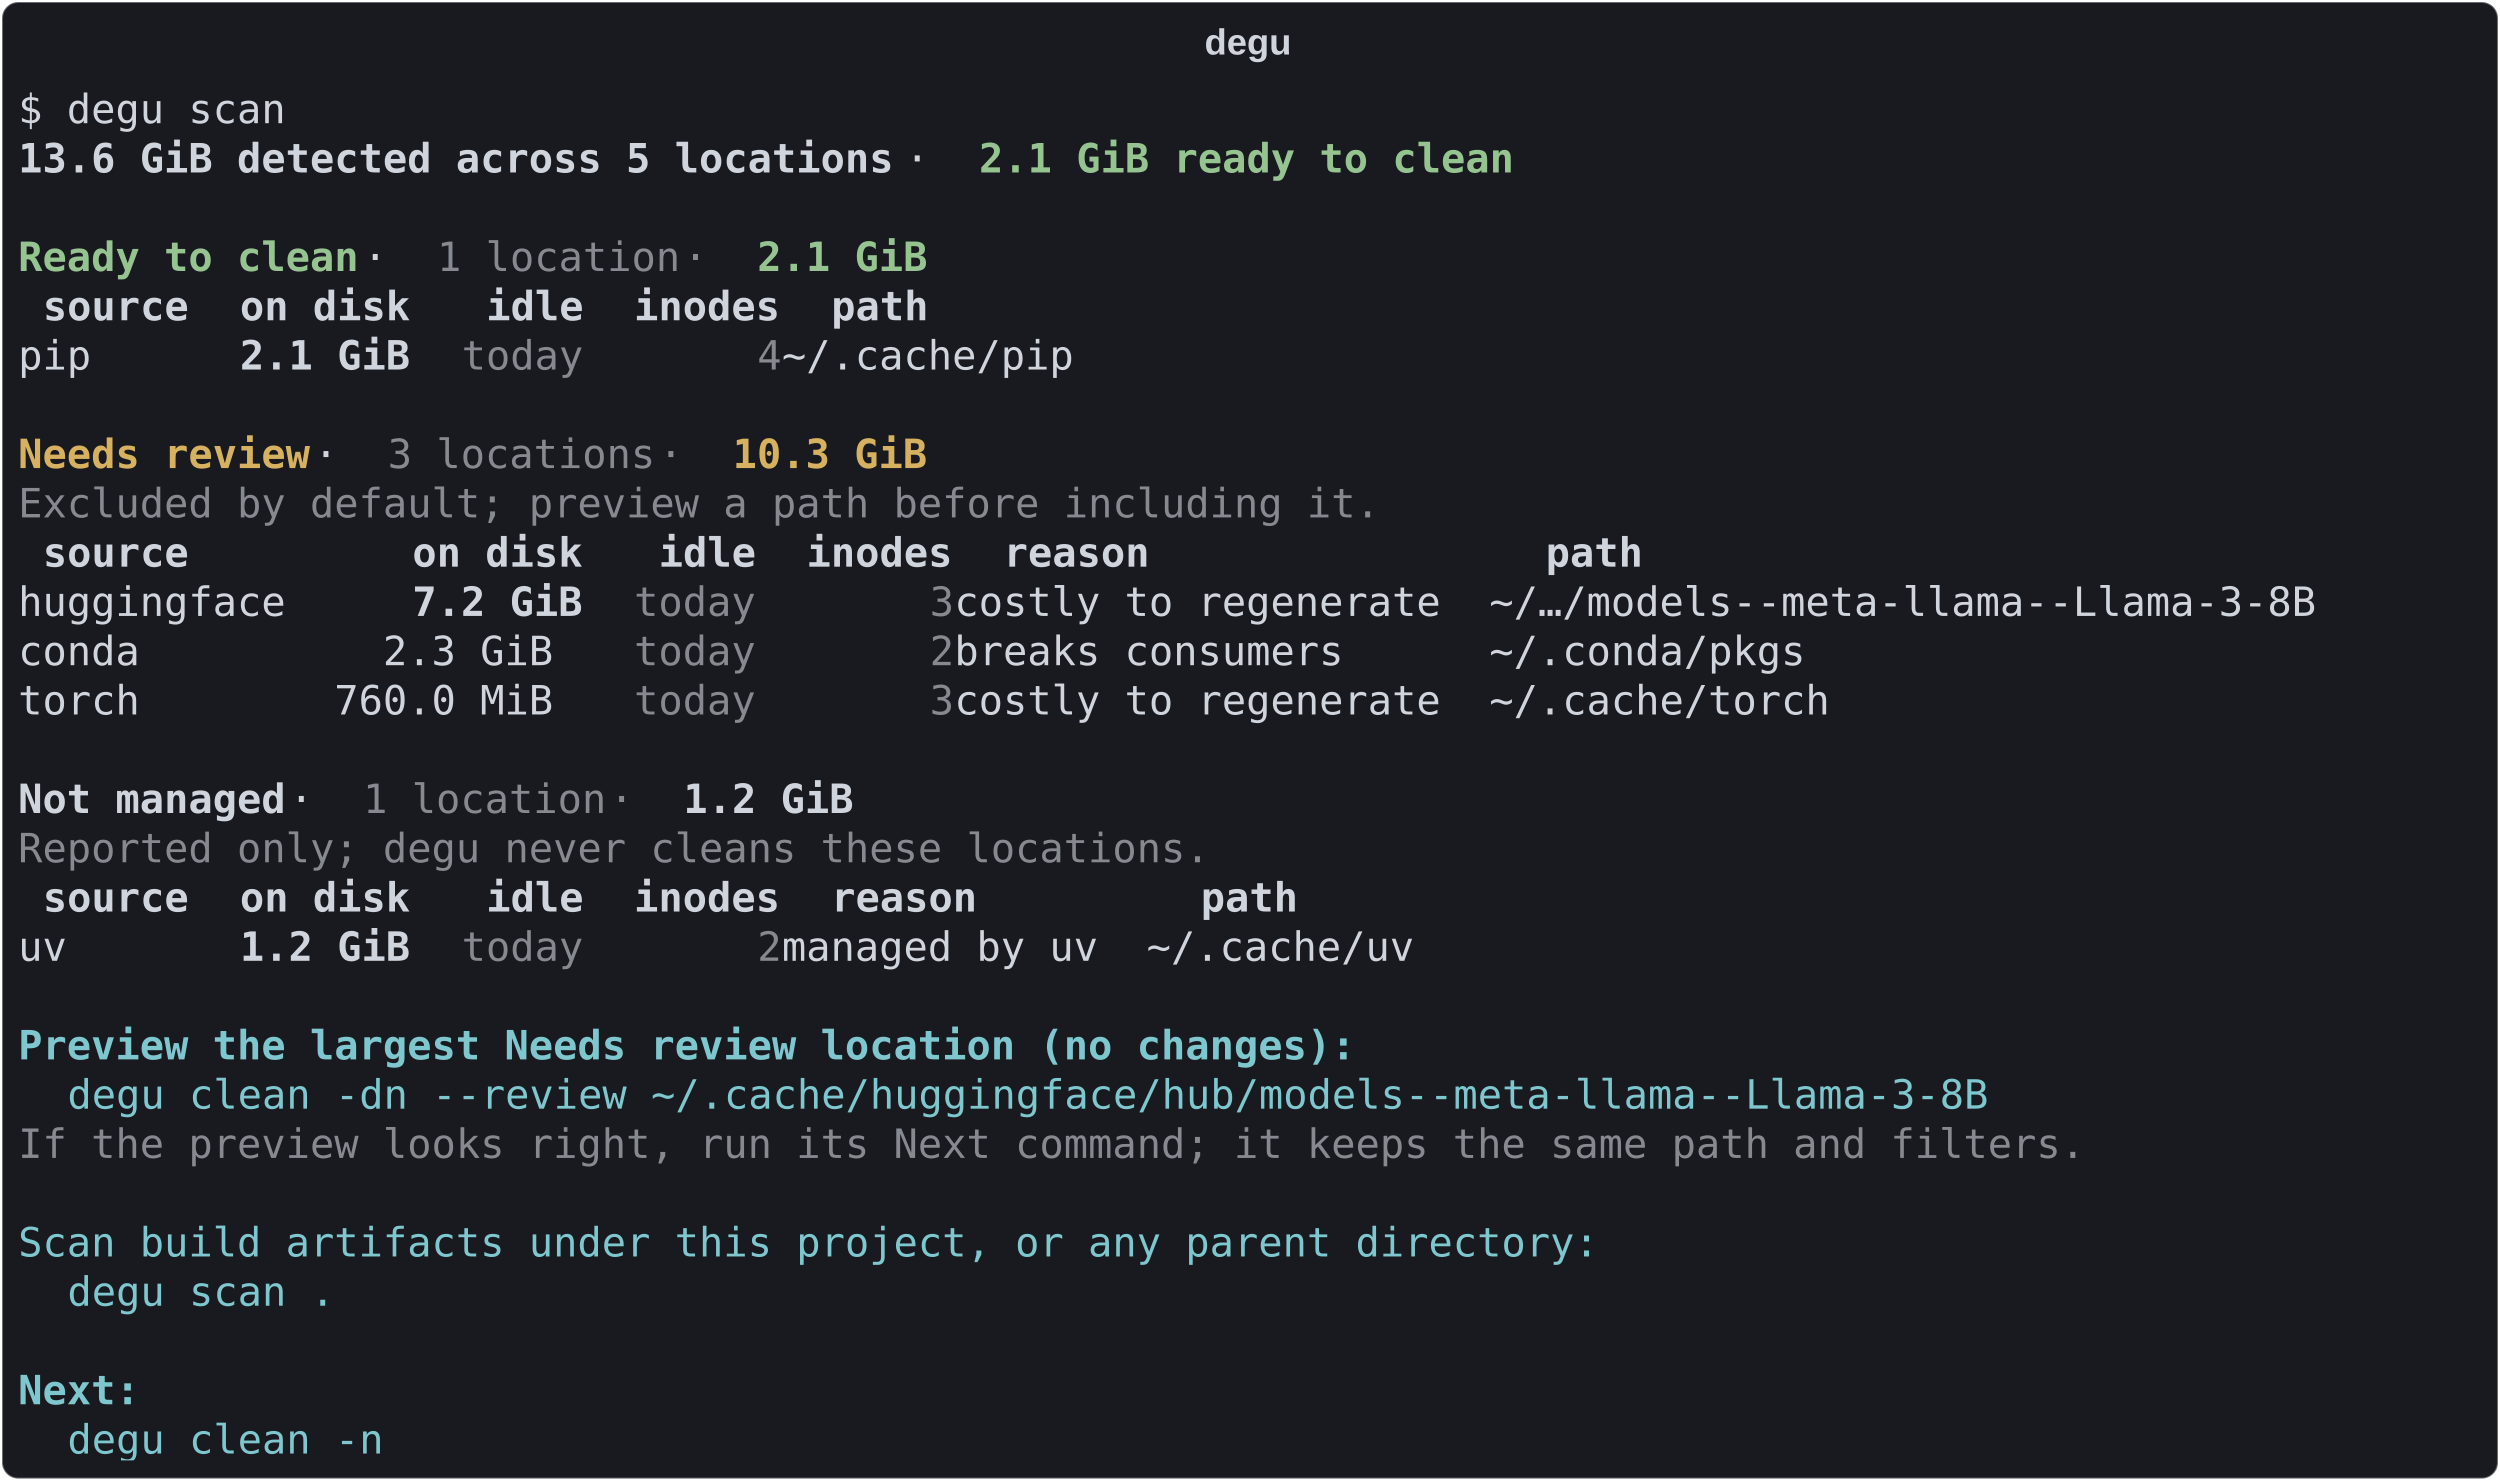
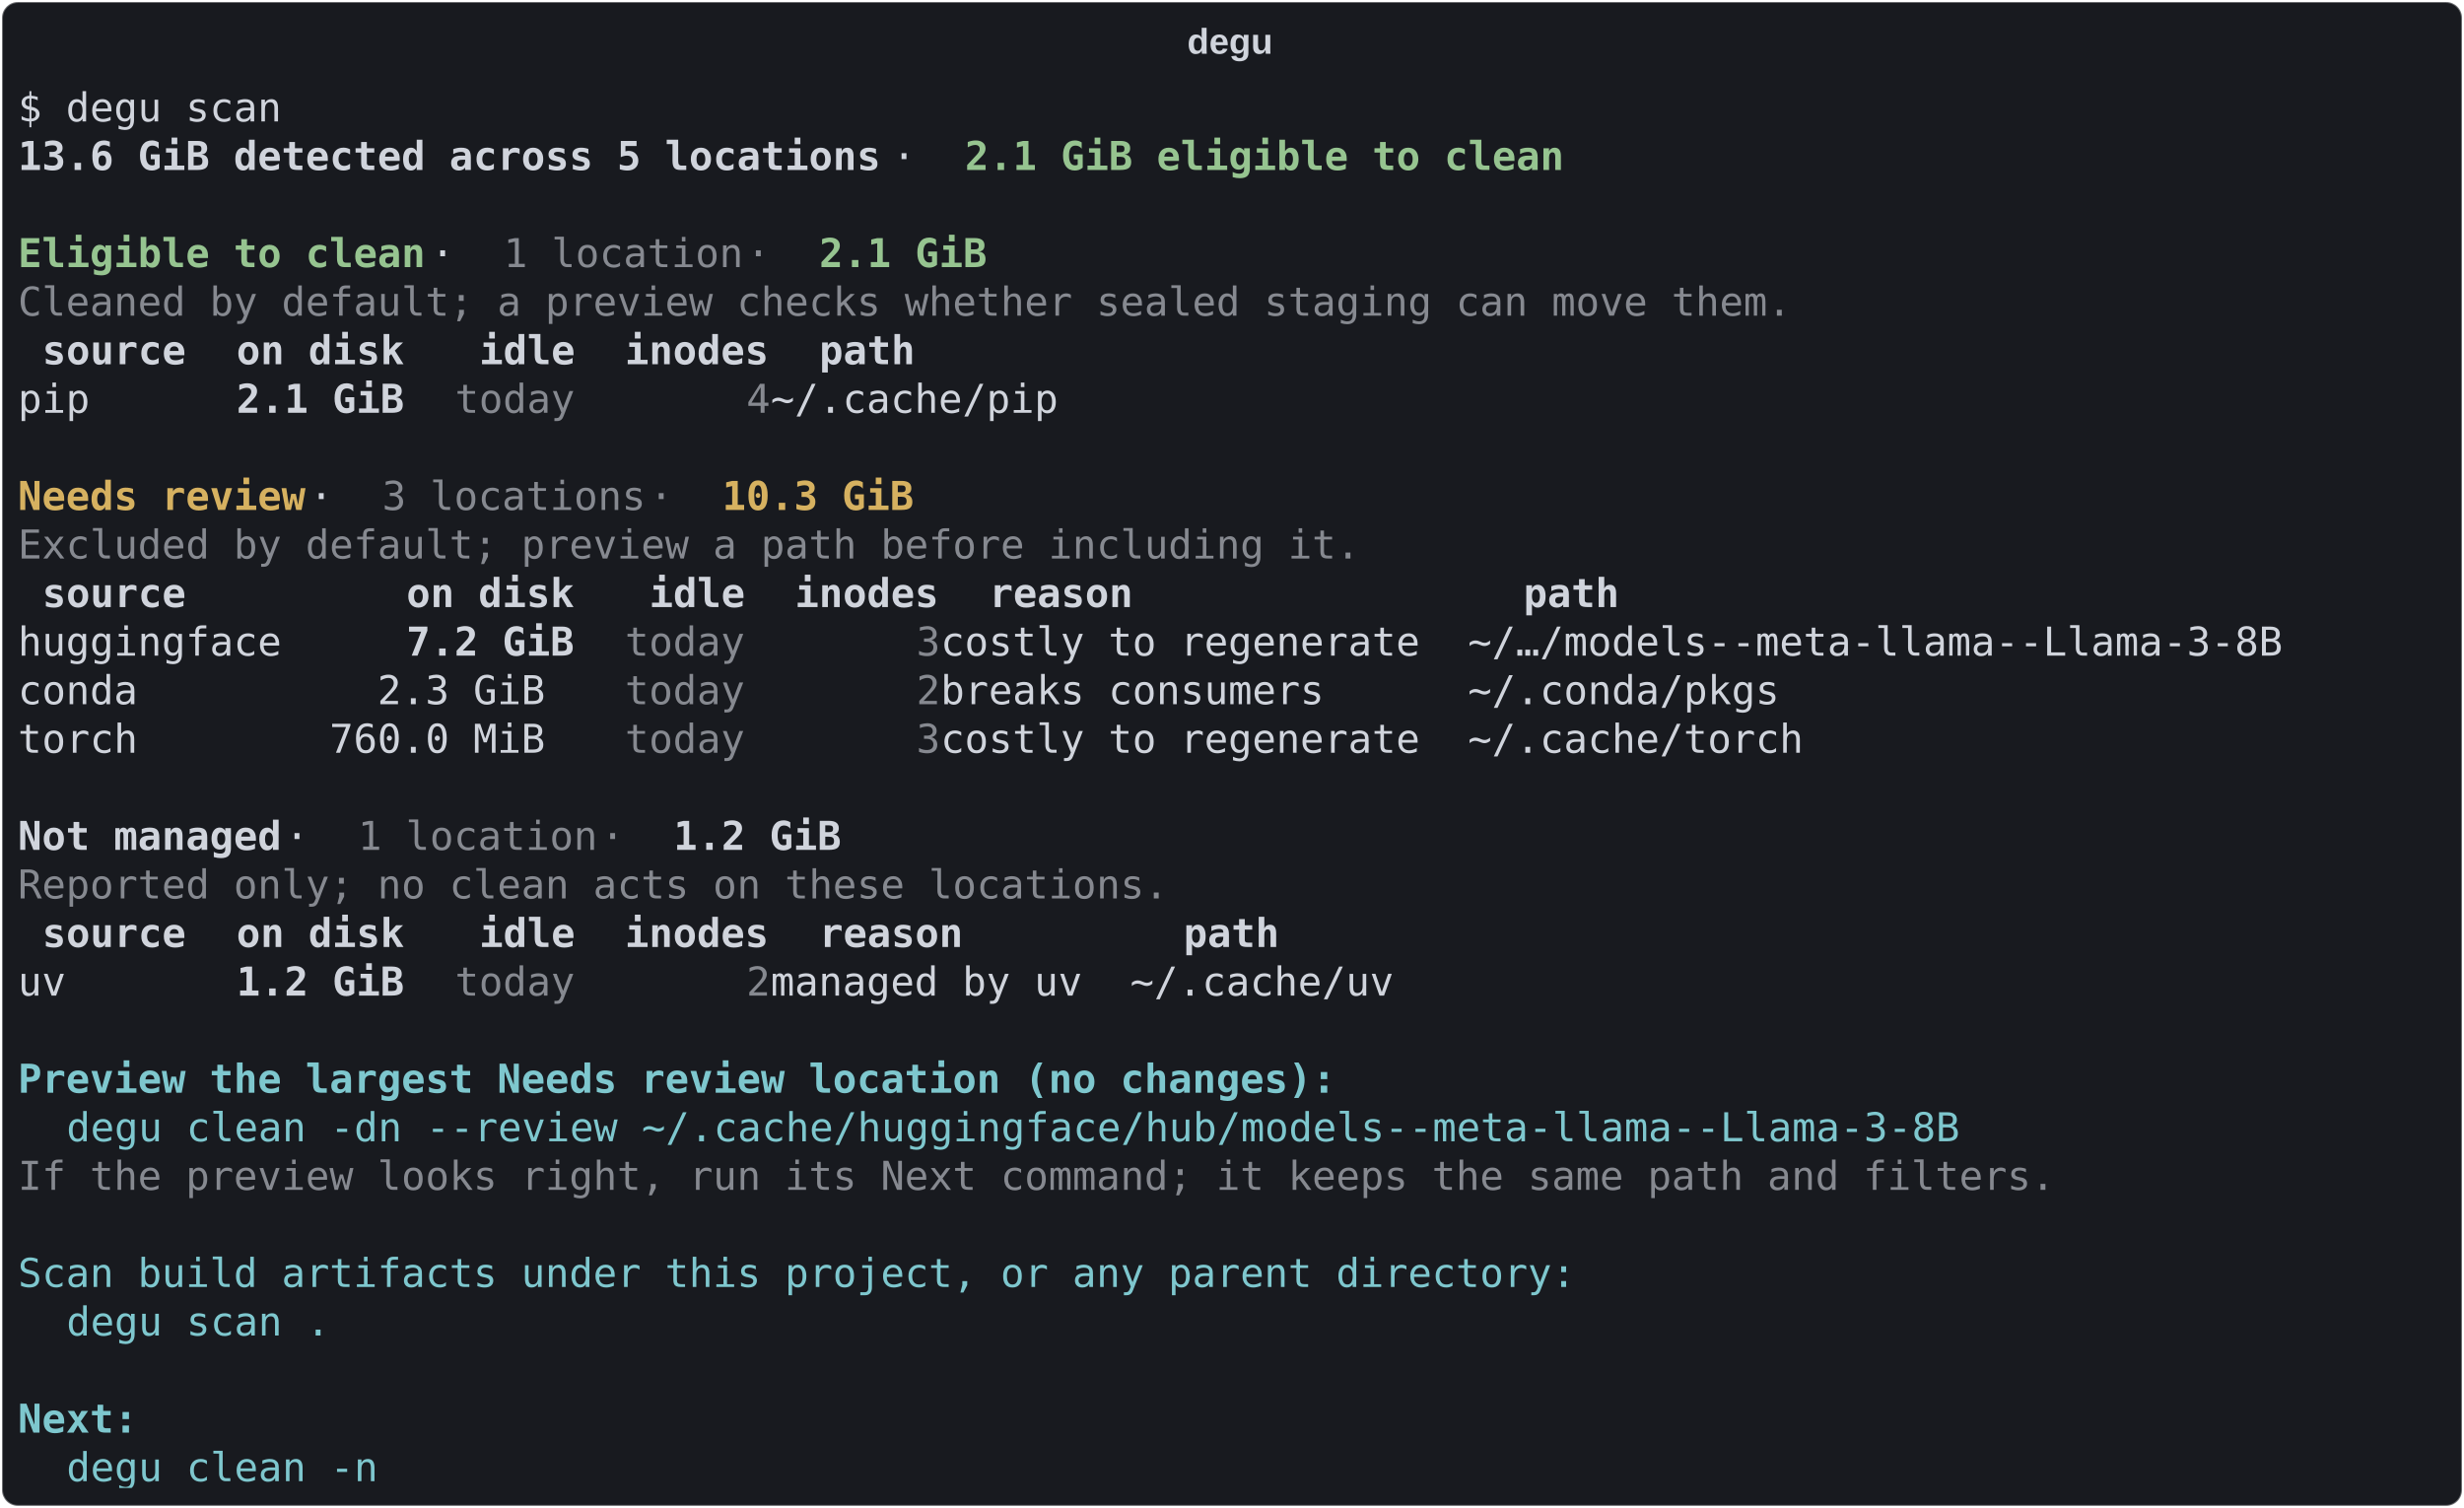
- <svg xmlns="http://www.w3.org/2000/svg" class="rich-terminal" viewBox="0 0 1238 733.2">
+ <svg xmlns="http://www.w3.org/2000/svg" class="rich-terminal" viewBox="0 0 1238 757.6">
  <style>




    .terminal-degu-matrix {
        font-family: "Fira Code", "DejaVu Sans Mono", "SFMono-Regular", Menlo, Consolas, monospace;
        font-size: 20px;
        line-height: 24.4px;
        font-variant-east-asian: full-width;
    }

    .terminal-degu-title {
        font-size: 18px;
        font-weight: bold;
        font-family: arial;
    }

    .terminal-degu-r1 { fill: #d0d4dc }
.terminal-degu-r2 { fill: #d0d4dc;font-weight: bold }
.terminal-degu-r3 { fill: #96c490;font-weight: bold }
.terminal-degu-r4 { fill: #868990 }
.terminal-degu-r5 { fill: #d6b160;font-weight: bold }
.terminal-degu-r6 { fill: #7ec7ce;font-weight: bold }
.terminal-degu-r7 { fill: #7ec7ce }
    </style>
  <defs>
    <clipPath id="terminal-degu-clip-terminal">
-       <rect x="0" y="0" width="1219.0" height="682.2" />
+       <rect x="0" y="0" width="1219.0" height="706.6" />
    </clipPath>
    <clipPath id="terminal-degu-line-0">
      <rect x="0" y="1.5" width="1220" height="24.65" />
    </clipPath>
    <clipPath id="terminal-degu-line-1">
      <rect x="0" y="25.9" width="1220" height="24.65" />
    </clipPath>
    <clipPath id="terminal-degu-line-2">
      <rect x="0" y="50.3" width="1220" height="24.65" />
    </clipPath>
    <clipPath id="terminal-degu-line-3">
      <rect x="0" y="74.7" width="1220" height="24.65" />
    </clipPath>
    <clipPath id="terminal-degu-line-4">
      <rect x="0" y="99.1" width="1220" height="24.65" />
    </clipPath>
    <clipPath id="terminal-degu-line-5">
      <rect x="0" y="123.5" width="1220" height="24.65" />
    </clipPath>
    <clipPath id="terminal-degu-line-6">
      <rect x="0" y="147.9" width="1220" height="24.65" />
    </clipPath>
    <clipPath id="terminal-degu-line-7">
      <rect x="0" y="172.3" width="1220" height="24.65" />
    </clipPath>
    <clipPath id="terminal-degu-line-8">
      <rect x="0" y="196.7" width="1220" height="24.65" />
    </clipPath>
    <clipPath id="terminal-degu-line-9">
      <rect x="0" y="221.1" width="1220" height="24.65" />
    </clipPath>
    <clipPath id="terminal-degu-line-10">
      <rect x="0" y="245.5" width="1220" height="24.65" />
    </clipPath>
    <clipPath id="terminal-degu-line-11">
      <rect x="0" y="269.9" width="1220" height="24.65" />
    </clipPath>
    <clipPath id="terminal-degu-line-12">
      <rect x="0" y="294.3" width="1220" height="24.65" />
    </clipPath>
    <clipPath id="terminal-degu-line-13">
      <rect x="0" y="318.7" width="1220" height="24.65" />
    </clipPath>
    <clipPath id="terminal-degu-line-14">
      <rect x="0" y="343.1" width="1220" height="24.65" />
    </clipPath>
    <clipPath id="terminal-degu-line-15">
      <rect x="0" y="367.5" width="1220" height="24.65" />
    </clipPath>
    <clipPath id="terminal-degu-line-16">
      <rect x="0" y="391.9" width="1220" height="24.65" />
    </clipPath>
    <clipPath id="terminal-degu-line-17">
      <rect x="0" y="416.3" width="1220" height="24.65" />
    </clipPath>
    <clipPath id="terminal-degu-line-18">
      <rect x="0" y="440.7" width="1220" height="24.65" />
    </clipPath>
    <clipPath id="terminal-degu-line-19">
      <rect x="0" y="465.1" width="1220" height="24.65" />
    </clipPath>
    <clipPath id="terminal-degu-line-20">
      <rect x="0" y="489.5" width="1220" height="24.65" />
    </clipPath>
    <clipPath id="terminal-degu-line-21">
      <rect x="0" y="513.9" width="1220" height="24.65" />
    </clipPath>
    <clipPath id="terminal-degu-line-22">
      <rect x="0" y="538.3" width="1220" height="24.65" />
    </clipPath>
    <clipPath id="terminal-degu-line-23">
      <rect x="0" y="562.7" width="1220" height="24.65" />
    </clipPath>
    <clipPath id="terminal-degu-line-24">
      <rect x="0" y="587.1" width="1220" height="24.65" />
    </clipPath>
    <clipPath id="terminal-degu-line-25">
      <rect x="0" y="611.5" width="1220" height="24.65" />
    </clipPath>
    <clipPath id="terminal-degu-line-26">
      <rect x="0" y="635.9" width="1220" height="24.65" />
    </clipPath>
+     <clipPath id="terminal-degu-line-27">
+       <rect x="0" y="660.3" width="1220" height="24.65" />
+     </clipPath>
  </defs>
-   <rect fill="#181a1f" stroke="rgba(255,255,255,0.35)" stroke-width="1" x="1" y="1" width="1236" height="731.2" rx="8" />
+   <rect fill="#181a1f" stroke="rgba(255,255,255,0.35)" stroke-width="1" x="1" y="1" width="1236" height="755.6" rx="8" />
  <text class="terminal-degu-title" fill="#d0d4dc" text-anchor="middle" x="618" y="27">degu</text>
  <g transform="translate(26,22)">
            </g>
  <g transform="translate(9, 41)" clip-path="url(#terminal-degu-clip-terminal)">
    <g class="terminal-degu-matrix">
      <text class="terminal-degu-r1" x="0" y="20" textLength="134.2" clip-path="url(#terminal-degu-line-0)">$ degu scan</text>
      <text class="terminal-degu-r1" x="1220" y="20" textLength="12.2" clip-path="url(#terminal-degu-line-0)">
</text>
      <text class="terminal-degu-r2" x="0" y="44.4" textLength="439.2" clip-path="url(#terminal-degu-line-1)">13.6 GiB detected across 5 locations</text>
      <text class="terminal-degu-r1" x="439.2" y="44.4" textLength="36.6" clip-path="url(#terminal-degu-line-1)"> · </text>
-       <text class="terminal-degu-r3" x="475.8" y="44.4" textLength="268.4" clip-path="url(#terminal-degu-line-1)">2.1 GiB ready to clean</text>
+       <text class="terminal-degu-r3" x="475.8" y="44.4" textLength="305" clip-path="url(#terminal-degu-line-1)">2.1 GiB eligible to clean</text>
      <text class="terminal-degu-r1" x="1220" y="44.4" textLength="12.2" clip-path="url(#terminal-degu-line-1)">
</text>
      <text class="terminal-degu-r1" x="1220" y="68.8" textLength="12.2" clip-path="url(#terminal-degu-line-2)">
</text>
-       <text class="terminal-degu-r3" x="0" y="93.2" textLength="170.8" clip-path="url(#terminal-degu-line-3)">Ready to clean</text>
-       <text class="terminal-degu-r1" x="170.8" y="93.2" textLength="36.6" clip-path="url(#terminal-degu-line-3)"> · </text>
-       <text class="terminal-degu-r4" x="207.4" y="93.2" textLength="122" clip-path="url(#terminal-degu-line-3)">1 location</text>
-       <text class="terminal-degu-r4" x="329.4" y="93.2" textLength="36.6" clip-path="url(#terminal-degu-line-3)"> · </text>
-       <text class="terminal-degu-r3" x="366" y="93.2" textLength="85.4" clip-path="url(#terminal-degu-line-3)">2.1 GiB</text>
+       <text class="terminal-degu-r3" x="0" y="93.2" textLength="207.4" clip-path="url(#terminal-degu-line-3)">Eligible to clean</text>
+       <text class="terminal-degu-r1" x="207.4" y="93.2" textLength="36.6" clip-path="url(#terminal-degu-line-3)"> · </text>
+       <text class="terminal-degu-r4" x="244" y="93.2" textLength="122" clip-path="url(#terminal-degu-line-3)">1 location</text>
+       <text class="terminal-degu-r4" x="366" y="93.2" textLength="36.6" clip-path="url(#terminal-degu-line-3)"> · </text>
+       <text class="terminal-degu-r3" x="402.6" y="93.2" textLength="85.4" clip-path="url(#terminal-degu-line-3)">2.1 GiB</text>
      <text class="terminal-degu-r1" x="1220" y="93.2" textLength="12.2" clip-path="url(#terminal-degu-line-3)">
</text>
-       <text class="terminal-degu-r2" x="12.2" y="117.6" textLength="73.2" clip-path="url(#terminal-degu-line-4)">source</text>
-       <text class="terminal-degu-r2" x="109.8" y="117.6" textLength="85.4" clip-path="url(#terminal-degu-line-4)">on disk</text>
-       <text class="terminal-degu-r2" x="231.8" y="117.6" textLength="48.8" clip-path="url(#terminal-degu-line-4)">idle</text>
-       <text class="terminal-degu-r2" x="305" y="117.6" textLength="73.2" clip-path="url(#terminal-degu-line-4)">inodes</text>
-       <text class="terminal-degu-r2" x="402.6" y="117.6" textLength="48.8" clip-path="url(#terminal-degu-line-4)">path</text>
+       <text class="terminal-degu-r4" x="0" y="117.6" textLength="902.8" clip-path="url(#terminal-degu-line-4)">Cleaned by default; a preview checks whether sealed staging can move them.</text>
      <text class="terminal-degu-r1" x="1220" y="117.6" textLength="12.2" clip-path="url(#terminal-degu-line-4)">
</text>
-       <text class="terminal-degu-r1" x="0" y="142" textLength="109.8" clip-path="url(#terminal-degu-line-5)"> pip     </text>
-       <text class="terminal-degu-r2" x="109.8" y="142" textLength="85.4" clip-path="url(#terminal-degu-line-5)">2.1 GiB</text>
-       <text class="terminal-degu-r4" x="219.6" y="142" textLength="61" clip-path="url(#terminal-degu-line-5)">today</text>
-       <text class="terminal-degu-r4" x="366" y="142" textLength="12.2" clip-path="url(#terminal-degu-line-5)">4</text>
-       <text class="terminal-degu-r1" x="378.2" y="142" textLength="170.8" clip-path="url(#terminal-degu-line-5)">  ~/.cache/pip</text>
+       <text class="terminal-degu-r2" x="12.2" y="142" textLength="73.2" clip-path="url(#terminal-degu-line-5)">source</text>
+       <text class="terminal-degu-r2" x="109.8" y="142" textLength="85.4" clip-path="url(#terminal-degu-line-5)">on disk</text>
+       <text class="terminal-degu-r2" x="231.8" y="142" textLength="48.8" clip-path="url(#terminal-degu-line-5)">idle</text>
+       <text class="terminal-degu-r2" x="305" y="142" textLength="73.2" clip-path="url(#terminal-degu-line-5)">inodes</text>
+       <text class="terminal-degu-r2" x="402.6" y="142" textLength="48.8" clip-path="url(#terminal-degu-line-5)">path</text>
      <text class="terminal-degu-r1" x="1220" y="142" textLength="12.2" clip-path="url(#terminal-degu-line-5)">
</text>
+       <text class="terminal-degu-r1" x="0" y="166.4" textLength="109.8" clip-path="url(#terminal-degu-line-6)"> pip     </text>
+       <text class="terminal-degu-r2" x="109.8" y="166.4" textLength="85.4" clip-path="url(#terminal-degu-line-6)">2.1 GiB</text>
+       <text class="terminal-degu-r4" x="219.6" y="166.4" textLength="61" clip-path="url(#terminal-degu-line-6)">today</text>
+       <text class="terminal-degu-r4" x="366" y="166.4" textLength="12.2" clip-path="url(#terminal-degu-line-6)">4</text>
+       <text class="terminal-degu-r1" x="378.2" y="166.4" textLength="170.8" clip-path="url(#terminal-degu-line-6)">  ~/.cache/pip</text>
      <text class="terminal-degu-r1" x="1220" y="166.4" textLength="12.2" clip-path="url(#terminal-degu-line-6)">
</text>
-       <text class="terminal-degu-r5" x="0" y="190.8" textLength="146.4" clip-path="url(#terminal-degu-line-7)">Needs review</text>
-       <text class="terminal-degu-r1" x="146.4" y="190.8" textLength="36.6" clip-path="url(#terminal-degu-line-7)"> · </text>
-       <text class="terminal-degu-r4" x="183" y="190.8" textLength="134.2" clip-path="url(#terminal-degu-line-7)">3 locations</text>
-       <text class="terminal-degu-r4" x="317.2" y="190.8" textLength="36.6" clip-path="url(#terminal-degu-line-7)"> · </text>
-       <text class="terminal-degu-r5" x="353.8" y="190.8" textLength="97.6" clip-path="url(#terminal-degu-line-7)">10.3 GiB</text>
      <text class="terminal-degu-r1" x="1220" y="190.8" textLength="12.2" clip-path="url(#terminal-degu-line-7)">
</text>
-       <text class="terminal-degu-r4" x="0" y="215.2" textLength="683.2" clip-path="url(#terminal-degu-line-8)">Excluded by default; preview a path before including it.</text>
+       <text class="terminal-degu-r5" x="0" y="215.2" textLength="146.4" clip-path="url(#terminal-degu-line-8)">Needs review</text>
+       <text class="terminal-degu-r1" x="146.4" y="215.2" textLength="36.6" clip-path="url(#terminal-degu-line-8)"> · </text>
+       <text class="terminal-degu-r4" x="183" y="215.2" textLength="134.2" clip-path="url(#terminal-degu-line-8)">3 locations</text>
+       <text class="terminal-degu-r4" x="317.2" y="215.2" textLength="36.6" clip-path="url(#terminal-degu-line-8)"> · </text>
+       <text class="terminal-degu-r5" x="353.8" y="215.2" textLength="97.6" clip-path="url(#terminal-degu-line-8)">10.3 GiB</text>
      <text class="terminal-degu-r1" x="1220" y="215.2" textLength="12.2" clip-path="url(#terminal-degu-line-8)">
</text>
-       <text class="terminal-degu-r2" x="12.2" y="239.6" textLength="73.2" clip-path="url(#terminal-degu-line-9)">source</text>
-       <text class="terminal-degu-r2" x="195.2" y="239.6" textLength="85.4" clip-path="url(#terminal-degu-line-9)">on disk</text>
-       <text class="terminal-degu-r2" x="317.2" y="239.6" textLength="48.8" clip-path="url(#terminal-degu-line-9)">idle</text>
-       <text class="terminal-degu-r2" x="390.4" y="239.6" textLength="73.2" clip-path="url(#terminal-degu-line-9)">inodes</text>
-       <text class="terminal-degu-r2" x="488" y="239.6" textLength="73.2" clip-path="url(#terminal-degu-line-9)">reason</text>
-       <text class="terminal-degu-r2" x="756.4" y="239.6" textLength="48.8" clip-path="url(#terminal-degu-line-9)">path</text>
+       <text class="terminal-degu-r4" x="0" y="239.6" textLength="683.2" clip-path="url(#terminal-degu-line-9)">Excluded by default; preview a path before including it.</text>
      <text class="terminal-degu-r1" x="1220" y="239.6" textLength="12.2" clip-path="url(#terminal-degu-line-9)">
</text>
-       <text class="terminal-degu-r1" x="0" y="264" textLength="195.2" clip-path="url(#terminal-degu-line-10)"> huggingface    </text>
-       <text class="terminal-degu-r2" x="195.2" y="264" textLength="85.4" clip-path="url(#terminal-degu-line-10)">7.2 GiB</text>
-       <text class="terminal-degu-r4" x="305" y="264" textLength="61" clip-path="url(#terminal-degu-line-10)">today</text>
-       <text class="terminal-degu-r4" x="451.4" y="264" textLength="12.2" clip-path="url(#terminal-degu-line-10)">3</text>
-       <text class="terminal-degu-r1" x="463.6" y="264" textLength="707.6" clip-path="url(#terminal-degu-line-10)">  costly to regenerate  ~/…/models--meta-llama--Llama-3-8B</text>
+       <text class="terminal-degu-r2" x="12.2" y="264" textLength="73.2" clip-path="url(#terminal-degu-line-10)">source</text>
+       <text class="terminal-degu-r2" x="195.2" y="264" textLength="85.4" clip-path="url(#terminal-degu-line-10)">on disk</text>
+       <text class="terminal-degu-r2" x="317.2" y="264" textLength="48.8" clip-path="url(#terminal-degu-line-10)">idle</text>
+       <text class="terminal-degu-r2" x="390.4" y="264" textLength="73.2" clip-path="url(#terminal-degu-line-10)">inodes</text>
+       <text class="terminal-degu-r2" x="488" y="264" textLength="73.2" clip-path="url(#terminal-degu-line-10)">reason</text>
+       <text class="terminal-degu-r2" x="756.4" y="264" textLength="48.8" clip-path="url(#terminal-degu-line-10)">path</text>
      <text class="terminal-degu-r1" x="1220" y="264" textLength="12.2" clip-path="url(#terminal-degu-line-10)">
</text>
-       <text class="terminal-degu-r1" x="0" y="288.4" textLength="305" clip-path="url(#terminal-degu-line-11)"> conda          2.3 GiB  </text>
+       <text class="terminal-degu-r1" x="0" y="288.4" textLength="195.2" clip-path="url(#terminal-degu-line-11)"> huggingface    </text>
+       <text class="terminal-degu-r2" x="195.2" y="288.4" textLength="85.4" clip-path="url(#terminal-degu-line-11)">7.2 GiB</text>
      <text class="terminal-degu-r4" x="305" y="288.4" textLength="61" clip-path="url(#terminal-degu-line-11)">today</text>
-       <text class="terminal-degu-r4" x="451.4" y="288.4" textLength="12.2" clip-path="url(#terminal-degu-line-11)">2</text>
-       <text class="terminal-degu-r1" x="463.6" y="288.4" textLength="451.4" clip-path="url(#terminal-degu-line-11)">  breaks consumers      ~/.conda/pkgs</text>
+       <text class="terminal-degu-r4" x="451.4" y="288.4" textLength="12.2" clip-path="url(#terminal-degu-line-11)">3</text>
+       <text class="terminal-degu-r1" x="463.6" y="288.4" textLength="707.6" clip-path="url(#terminal-degu-line-11)">  costly to regenerate  ~/…/models--meta-llama--Llama-3-8B</text>
      <text class="terminal-degu-r1" x="1220" y="288.4" textLength="12.2" clip-path="url(#terminal-degu-line-11)">
</text>
-       <text class="terminal-degu-r1" x="0" y="312.8" textLength="305" clip-path="url(#terminal-degu-line-12)"> torch        760.0 MiB  </text>
+       <text class="terminal-degu-r1" x="0" y="312.8" textLength="305" clip-path="url(#terminal-degu-line-12)"> conda          2.3 GiB  </text>
      <text class="terminal-degu-r4" x="305" y="312.8" textLength="61" clip-path="url(#terminal-degu-line-12)">today</text>
-       <text class="terminal-degu-r4" x="451.4" y="312.8" textLength="12.2" clip-path="url(#terminal-degu-line-12)">3</text>
-       <text class="terminal-degu-r1" x="463.6" y="312.8" textLength="463.6" clip-path="url(#terminal-degu-line-12)">  costly to regenerate  ~/.cache/torch</text>
+       <text class="terminal-degu-r4" x="451.4" y="312.8" textLength="12.2" clip-path="url(#terminal-degu-line-12)">2</text>
+       <text class="terminal-degu-r1" x="463.6" y="312.8" textLength="451.4" clip-path="url(#terminal-degu-line-12)">  breaks consumers      ~/.conda/pkgs</text>
      <text class="terminal-degu-r1" x="1220" y="312.8" textLength="12.2" clip-path="url(#terminal-degu-line-12)">
</text>
+       <text class="terminal-degu-r1" x="0" y="337.2" textLength="305" clip-path="url(#terminal-degu-line-13)"> torch        760.0 MiB  </text>
+       <text class="terminal-degu-r4" x="305" y="337.2" textLength="61" clip-path="url(#terminal-degu-line-13)">today</text>
+       <text class="terminal-degu-r4" x="451.4" y="337.2" textLength="12.2" clip-path="url(#terminal-degu-line-13)">3</text>
+       <text class="terminal-degu-r1" x="463.6" y="337.2" textLength="463.6" clip-path="url(#terminal-degu-line-13)">  costly to regenerate  ~/.cache/torch</text>
      <text class="terminal-degu-r1" x="1220" y="337.2" textLength="12.2" clip-path="url(#terminal-degu-line-13)">
</text>
-       <text class="terminal-degu-r2" x="0" y="361.6" textLength="134.2" clip-path="url(#terminal-degu-line-14)">Not managed</text>
-       <text class="terminal-degu-r1" x="134.2" y="361.6" textLength="36.6" clip-path="url(#terminal-degu-line-14)"> · </text>
-       <text class="terminal-degu-r4" x="170.8" y="361.6" textLength="122" clip-path="url(#terminal-degu-line-14)">1 location</text>
-       <text class="terminal-degu-r4" x="292.8" y="361.6" textLength="36.6" clip-path="url(#terminal-degu-line-14)"> · </text>
-       <text class="terminal-degu-r2" x="329.4" y="361.6" textLength="85.4" clip-path="url(#terminal-degu-line-14)">1.2 GiB</text>
      <text class="terminal-degu-r1" x="1220" y="361.6" textLength="12.2" clip-path="url(#terminal-degu-line-14)">
</text>
-       <text class="terminal-degu-r4" x="0" y="386" textLength="597.8" clip-path="url(#terminal-degu-line-15)">Reported only; degu never cleans these locations.</text>
+       <text class="terminal-degu-r2" x="0" y="386" textLength="134.2" clip-path="url(#terminal-degu-line-15)">Not managed</text>
+       <text class="terminal-degu-r1" x="134.2" y="386" textLength="36.6" clip-path="url(#terminal-degu-line-15)"> · </text>
+       <text class="terminal-degu-r4" x="170.8" y="386" textLength="122" clip-path="url(#terminal-degu-line-15)">1 location</text>
+       <text class="terminal-degu-r4" x="292.8" y="386" textLength="36.6" clip-path="url(#terminal-degu-line-15)"> · </text>
+       <text class="terminal-degu-r2" x="329.4" y="386" textLength="85.4" clip-path="url(#terminal-degu-line-15)">1.2 GiB</text>
      <text class="terminal-degu-r1" x="1220" y="386" textLength="12.2" clip-path="url(#terminal-degu-line-15)">
</text>
-       <text class="terminal-degu-r2" x="12.2" y="410.4" textLength="73.2" clip-path="url(#terminal-degu-line-16)">source</text>
-       <text class="terminal-degu-r2" x="109.8" y="410.4" textLength="85.4" clip-path="url(#terminal-degu-line-16)">on disk</text>
-       <text class="terminal-degu-r2" x="231.8" y="410.4" textLength="48.8" clip-path="url(#terminal-degu-line-16)">idle</text>
-       <text class="terminal-degu-r2" x="305" y="410.4" textLength="73.2" clip-path="url(#terminal-degu-line-16)">inodes</text>
-       <text class="terminal-degu-r2" x="402.6" y="410.4" textLength="73.2" clip-path="url(#terminal-degu-line-16)">reason</text>
-       <text class="terminal-degu-r2" x="585.6" y="410.4" textLength="48.8" clip-path="url(#terminal-degu-line-16)">path</text>
+       <text class="terminal-degu-r4" x="0" y="410.4" textLength="585.6" clip-path="url(#terminal-degu-line-16)">Reported only; no clean acts on these locations.</text>
      <text class="terminal-degu-r1" x="1220" y="410.4" textLength="12.2" clip-path="url(#terminal-degu-line-16)">
</text>
-       <text class="terminal-degu-r1" x="0" y="434.8" textLength="109.8" clip-path="url(#terminal-degu-line-17)"> uv      </text>
-       <text class="terminal-degu-r2" x="109.8" y="434.8" textLength="85.4" clip-path="url(#terminal-degu-line-17)">1.2 GiB</text>
-       <text class="terminal-degu-r4" x="219.6" y="434.8" textLength="61" clip-path="url(#terminal-degu-line-17)">today</text>
-       <text class="terminal-degu-r4" x="366" y="434.8" textLength="12.2" clip-path="url(#terminal-degu-line-17)">2</text>
-       <text class="terminal-degu-r1" x="378.2" y="434.8" textLength="341.6" clip-path="url(#terminal-degu-line-17)">  managed by uv  ~/.cache/uv</text>
+       <text class="terminal-degu-r2" x="12.2" y="434.8" textLength="73.2" clip-path="url(#terminal-degu-line-17)">source</text>
+       <text class="terminal-degu-r2" x="109.8" y="434.8" textLength="85.4" clip-path="url(#terminal-degu-line-17)">on disk</text>
+       <text class="terminal-degu-r2" x="231.8" y="434.8" textLength="48.8" clip-path="url(#terminal-degu-line-17)">idle</text>
+       <text class="terminal-degu-r2" x="305" y="434.8" textLength="73.2" clip-path="url(#terminal-degu-line-17)">inodes</text>
+       <text class="terminal-degu-r2" x="402.6" y="434.8" textLength="73.2" clip-path="url(#terminal-degu-line-17)">reason</text>
+       <text class="terminal-degu-r2" x="585.6" y="434.8" textLength="48.8" clip-path="url(#terminal-degu-line-17)">path</text>
      <text class="terminal-degu-r1" x="1220" y="434.8" textLength="12.2" clip-path="url(#terminal-degu-line-17)">
</text>
+       <text class="terminal-degu-r1" x="0" y="459.2" textLength="109.8" clip-path="url(#terminal-degu-line-18)"> uv      </text>
+       <text class="terminal-degu-r2" x="109.8" y="459.2" textLength="85.4" clip-path="url(#terminal-degu-line-18)">1.2 GiB</text>
+       <text class="terminal-degu-r4" x="219.6" y="459.2" textLength="61" clip-path="url(#terminal-degu-line-18)">today</text>
+       <text class="terminal-degu-r4" x="366" y="459.2" textLength="12.2" clip-path="url(#terminal-degu-line-18)">2</text>
+       <text class="terminal-degu-r1" x="378.2" y="459.2" textLength="341.6" clip-path="url(#terminal-degu-line-18)">  managed by uv  ~/.cache/uv</text>
      <text class="terminal-degu-r1" x="1220" y="459.2" textLength="12.2" clip-path="url(#terminal-degu-line-18)">
</text>
-       <text class="terminal-degu-r6" x="0" y="483.6" textLength="671" clip-path="url(#terminal-degu-line-19)">Preview the largest Needs review location (no changes):</text>
      <text class="terminal-degu-r1" x="1220" y="483.6" textLength="12.2" clip-path="url(#terminal-degu-line-19)">
</text>
-       <text class="terminal-degu-r7" x="24.4" y="508" textLength="963.8" clip-path="url(#terminal-degu-line-20)">degu clean -dn --review ~/.cache/huggingface/hub/models--meta-llama--Llama-3-8B</text>
+       <text class="terminal-degu-r6" x="0" y="508" textLength="671" clip-path="url(#terminal-degu-line-20)">Preview the largest Needs review location (no changes):</text>
      <text class="terminal-degu-r1" x="1220" y="508" textLength="12.2" clip-path="url(#terminal-degu-line-20)">
</text>
-       <text class="terminal-degu-r4" x="0" y="532.4" textLength="1037" clip-path="url(#terminal-degu-line-21)">If the preview looks right, run its Next command; it keeps the same path and filters.</text>
+       <text class="terminal-degu-r7" x="24.4" y="532.4" textLength="963.8" clip-path="url(#terminal-degu-line-21)">degu clean -dn --review ~/.cache/huggingface/hub/models--meta-llama--Llama-3-8B</text>
      <text class="terminal-degu-r1" x="1220" y="532.4" textLength="12.2" clip-path="url(#terminal-degu-line-21)">
</text>
+       <text class="terminal-degu-r4" x="0" y="556.8" textLength="1037" clip-path="url(#terminal-degu-line-22)">If the preview looks right, run its Next command; it keeps the same path and filters.</text>
      <text class="terminal-degu-r1" x="1220" y="556.8" textLength="12.2" clip-path="url(#terminal-degu-line-22)">
</text>
-       <text class="terminal-degu-r7" x="0" y="581.2" textLength="793" clip-path="url(#terminal-degu-line-23)">Scan build artifacts under this project, or any parent directory:</text>
      <text class="terminal-degu-r1" x="1220" y="581.2" textLength="12.2" clip-path="url(#terminal-degu-line-23)">
</text>
-       <text class="terminal-degu-r7" x="24.4" y="605.6" textLength="134.2" clip-path="url(#terminal-degu-line-24)">degu scan .</text>
+       <text class="terminal-degu-r7" x="0" y="605.6" textLength="793" clip-path="url(#terminal-degu-line-24)">Scan build artifacts under this project, or any parent directory:</text>
      <text class="terminal-degu-r1" x="1220" y="605.6" textLength="12.2" clip-path="url(#terminal-degu-line-24)">
</text>
+       <text class="terminal-degu-r7" x="24.4" y="630" textLength="134.2" clip-path="url(#terminal-degu-line-25)">degu scan .</text>
      <text class="terminal-degu-r1" x="1220" y="630" textLength="12.2" clip-path="url(#terminal-degu-line-25)">
</text>
-       <text class="terminal-degu-r6" x="0" y="654.4" textLength="61" clip-path="url(#terminal-degu-line-26)">Next:</text>
      <text class="terminal-degu-r1" x="1220" y="654.4" textLength="12.2" clip-path="url(#terminal-degu-line-26)">
</text>
-       <text class="terminal-degu-r7" x="24.4" y="678.8" textLength="158.6" clip-path="url(#terminal-degu-line-27)">degu clean -n</text>
+       <text class="terminal-degu-r6" x="0" y="678.8" textLength="61" clip-path="url(#terminal-degu-line-27)">Next:</text>
      <text class="terminal-degu-r1" x="1220" y="678.8" textLength="12.2" clip-path="url(#terminal-degu-line-27)">
+ </text>
+       <text class="terminal-degu-r7" x="24.4" y="703.2" textLength="158.6" clip-path="url(#terminal-degu-line-28)">degu clean -n</text>
+       <text class="terminal-degu-r1" x="1220" y="703.2" textLength="12.2" clip-path="url(#terminal-degu-line-28)">
</text>
    </g>
  </g>
</svg>
